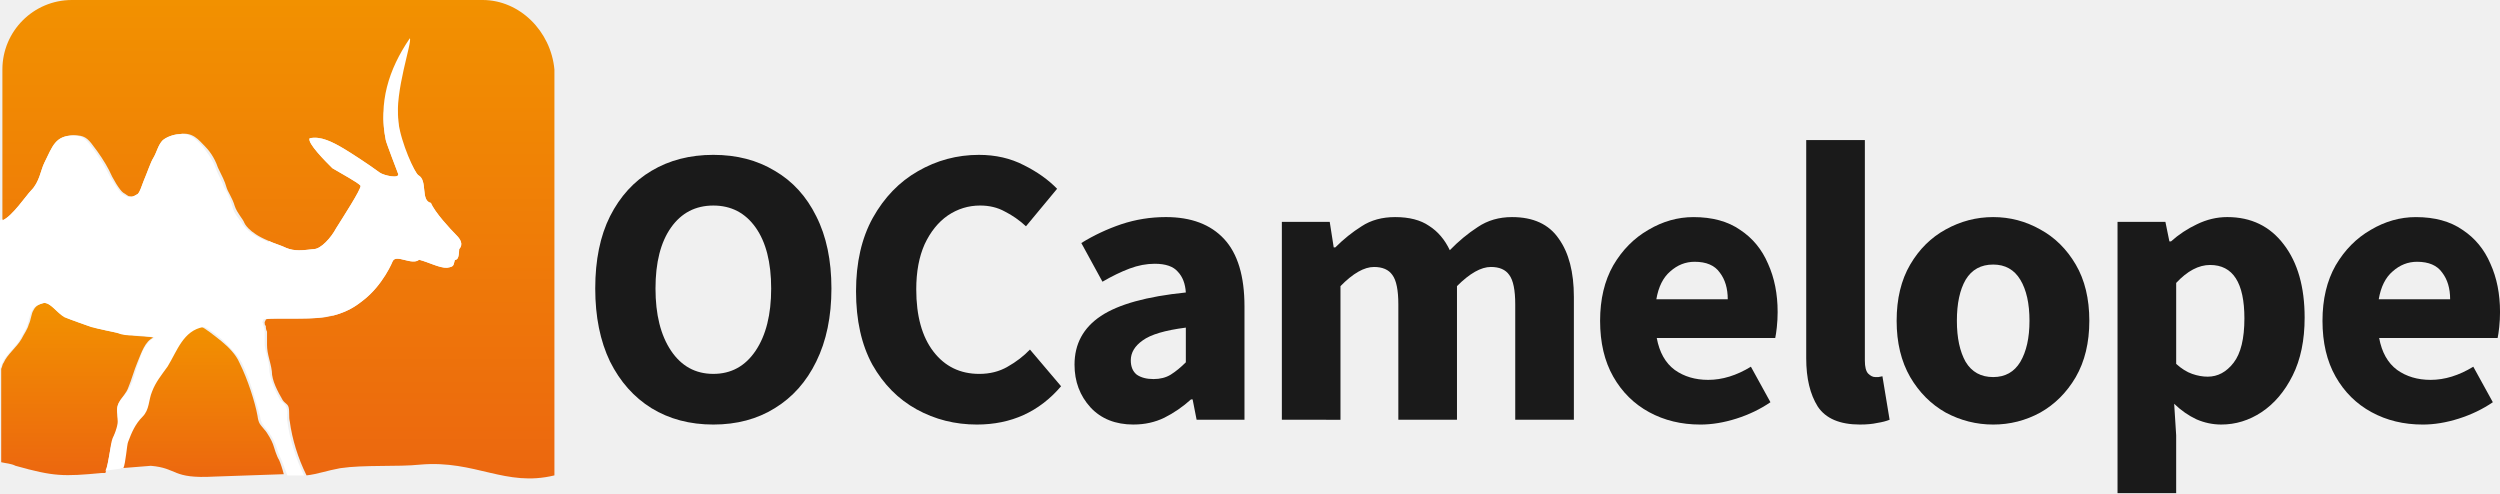
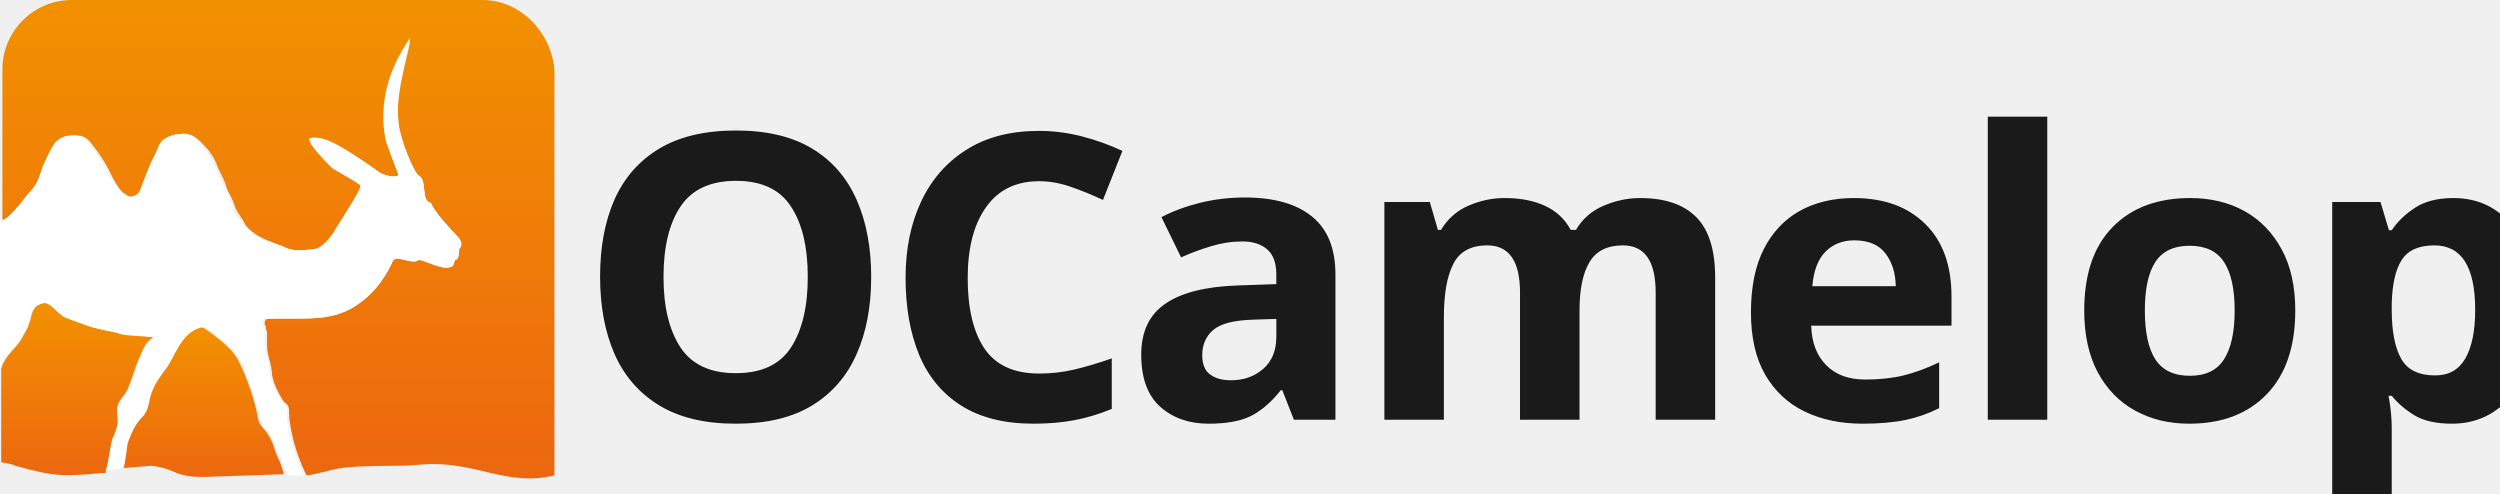
<svg xmlns="http://www.w3.org/2000/svg" version="1.1" id="Layer_1" x="0px" y="0px" viewBox="0 0 208.776 41.184" xml:space="preserve" width="208.776" height="41.184">
  <defs id="defs55">
    <linearGradient id="linearGradient1267" gradientUnits="userSpaceOnUse" x1="23.002" y1="42" x2="23.002" y2="2.046" gradientTransform="matrix(1,0,0,-1,0,42)">
      <stop offset="0" style="stop-color:#F29100" id="stop38-3" />
      <stop offset="1" style="stop-color:#EC670F" id="stop40-6" />
    </linearGradient>
  </defs>
  <style type="text/css" id="style18">
	.st0{fill:#FFFFFF;}
	.st1{fill:#484444;}
	.st2{fill:url(#SVGID_1_);}
	.st3{fill:url(#SVGID_00000019666355307410372800000003889290272895494073_);}
	.st4{fill:url(#SVGID_00000078009838544920653140000003022816676572672415_);}
	.st5{fill:url(#SVGID_00000155143267251231807990000005331660806572861321_);}
</style>
  <path class="st1" d="m 23.1,27.1 v 0 c 0,0 0,-0.1 0,0 z" id="path22" />
  <linearGradient id="SVGID_1_" gradientUnits="userSpaceOnUse" x1="23.042" y1="14.934" x2="23.042" y2="14.883" gradientTransform="matrix(1,0,0,-1,0.1,42)">
    <stop offset="0" style="stop-color:#F29100" id="stop24" />
    <stop offset="1" style="stop-color:#EC670F" id="stop26" />
  </linearGradient>
  <path class="st2" d="m 23.1,27.1 v 0 c 0,0 0,-0.1 0,0 z" id="path29" style="fill:url(#SVGID_1_)" />
  <linearGradient id="SVGID_00000159432202981495199820000013440889407401948575_" gradientUnits="userSpaceOnUse" x1="16.903" y1="14.617" x2="16.903" y2="2.071" gradientTransform="matrix(1,0,0,-1,0.1,42)">
    <stop offset="0" style="stop-color:#F29100" id="stop31" />
    <stop offset="1" style="stop-color:#EC670F" id="stop33" />
  </linearGradient>
  <path style="fill:url(#SVGID_00000159432202981495199820000013440889407401948575_)" d="m 23.3,38.4 c -0.2,-0.3 -0.4,-1 -0.5,-1.3 -0.1,-0.3 -0.5,-1 -0.7,-1.2 C 21.7,35.4 21.6,35.4 21.5,34.7 21.3,33.6 20.7,31.7 20,30.3 19.7,29.6 19.1,29 18.5,28.5 18,28.1 17,27.3 16.8,27.3 c -1.7,0.3 -2.2,2 -3,3.3 -0.4,0.7 -0.9,1.3 -1.3,2.1 -0.3,0.7 -0.3,1.5 -0.8,2.1 -0.6,0.6 -0.9,1.3 -1.2,2.1 -0.1,0.2 -0.2,1.8 -0.4,2.2 v 0 l 2.5,-0.2 c 2.3,0.2 1.7,1.1 5.3,0.9 l 5.8,-0.2 c -0.1,-0.4 -0.3,-1 -0.4,-1.2 z" id="path36" />
  <linearGradient id="SVGID_00000089567650013081133770000010991480540068032155_" gradientUnits="userSpaceOnUse" x1="23.002" y1="42" x2="23.002" y2="2.046" gradientTransform="matrix(1,0,0,-1,0.1,42)">
    <stop offset="0" style="stop-color:#F29100" id="stop38" />
    <stop offset="1" style="stop-color:#EC670F" id="stop40" />
  </linearGradient>
  <path style="fill:url(#SVGID_00000089567650013081133770000010991480540068032155_)" d="M 40.3,0 H 6 C 2.8,0 0.2,2.6 0.2,5.8 v 12.6 c 0.8,-0.3 2,-2.1 2.4,-2.5 0.7,-0.7 0.8,-1.7 1.1,-2.3 0.7,-1.4 0.9,-2.3 2.5,-2.3 0.8,0 1.1,0.2 1.6,0.9 0.4,0.5 1,1.4 1.3,2 0.3,0.7 0.9,1.7 1.2,1.9 0.2,0.1 0.4,0.3 0.5,0.3 0.3,0.1 0.5,-0.1 0.7,-0.2 0.2,-0.2 0.3,-0.6 0.5,-1.1 0.3,-0.7 0.6,-1.6 0.8,-1.9 0.3,-0.5 0.4,-1.1 0.8,-1.5 0.5,-0.4 1.2,-0.5 1.4,-0.5 1.1,-0.2 1.6,0.5 2.1,1 0.3,0.3 0.8,0.9 1.1,1.8 0.3,0.6 0.6,1.2 0.7,1.6 0.1,0.4 0.5,0.9 0.7,1.6 0.2,0.6 0.7,1.1 0.8,1.4 0,0 0.3,0.8 2,1.5 0.4,0.2 1.1,0.4 1.5,0.6 0.7,0.3 1.4,0.2 2.3,0.1 0.6,0 1.459,-0.961 1.864,-1.73 0.612,-0.981 2.055,-3.199 2.054,-3.557 -0.253,-0.298 -1.5,-0.952 -2.358,-1.468 -0.565,-0.559 -2.105,-2.095 -1.905,-2.495 0.9,-0.215 1.916,0.304 2.862,0.866 0.575,0.342 2.059,1.303 2.986,1.99 0.342,0.253 1.71,0.548 1.542,0.094 -0.095,-0.256 -0.978,-2.538 -1.032,-2.813 -0.594,-3.017 0.346,-3.729 0.693,-3.354 0.235,0.255 0.315,0.273 0.359,1.836 0.052,1.824 1.389,4.259 1.661,4.454 0.829,0.434 0.161,2.123 1.061,2.323 0.317,0.778 1.631,2.197 2.131,2.697 0.3,0.3 0.613,0.731 0.229,1.156 -0.027,0.838 -0.165,0.858 -0.365,0.922 -0.134,0.462 -0.048,0.54 -0.651,0.636 -0.63,0.027 -1.491,-0.449 -2.33,-0.669 C 34.4,22.188 33.1,21.2 32.8,21.8 c 0,0 -0.8,2 -2.5,3.3 -0.4,0.3 -1.3,1.1 -3.2,1.4 -0.8,0.1 -1.6,0.1 -2.5,0.1 h -1.3 c -0.3,0 -1.1,0 -1.1,0.1 l -0.1,0.2 c 0,0.1 0,0.3 0.1,0.3 0,0.2 0,0.3 0.1,0.5 v 1.1 c 0,0.8 0.3,1.4 0.4,2.2 0,0.8 0.5,1.7 0.9,2.4 0.2,0.3 0.4,0.3 0.5,0.6 0.1,0.4 0,0.8 0.1,1.2 0.2,1.5 0.7,3.1 1.4,4.5 v 0 c 0.9,-0.1 1.7,-0.4 2.8,-0.6 2,-0.3 4.8,-0.1 6.7,-0.3 4.6,-0.4 7.1,1.9 11.2,0.9 V 5.8 C 46,2.6 43.4,0 40.3,0 Z M 23.1,27.1 c 0,-0.1 0,0 0,0 z" id="path43" />
  <linearGradient id="SVGID_00000104673081434150911260000016506419810385994163_" gradientUnits="userSpaceOnUse" x1="6.407" y1="16.486" x2="6.407" y2="2.322" gradientTransform="matrix(1,0,0,-1,0.1,42)">
    <stop offset="0" style="stop-color:#F29100" id="stop45" />
    <stop offset="1" style="stop-color:#EC670F" id="stop47" />
  </linearGradient>
  <path style="fill:url(#SVGID_00000104673081434150911260000016506419810385994163_)" d="m 10.7,32.4 c 0.3,-0.7 0.5,-1.5 0.8,-2.2 0.3,-0.7 0.6,-1.7 1.3,-2 C 12.7,28.1 11.4,28.1 11,28 10.6,28 10.2,27.9 9.9,27.8 9.2,27.7 8.4,27.5 7.7,27.3 7.3,27.2 5.8,26.7 5.5,26.5 4.8,26.2 4.3,25.3 3.7,25.3 3.3,25.4 3,25.5 2.8,25.9 2.6,26.2 2.6,26.7 2.4,27.1 2.3,27.5 2,27.9 1.8,28.3 1.4,29 0.6,29.6 0.3,30.3 0.2,30.4 0.2,30.6 0.1,30.8 v 7.8 c 0.4,0.1 0.8,0.1 1.2,0.3 3.2,0.9 4,0.9 7.2,0.6 h 0.3 v 0 C 9,39 9.2,37.3 9.4,36.8 c 0.1,-0.4 0.3,-0.7 0.4,-1.1 0.1,-0.4 0,-0.8 0,-1.1 -0.2,-1.1 0.6,-1.4 0.9,-2.2 z" id="path50" />
  <path id="path20-5" style="display:inline;fill:#ffffff;stroke-width:1" class="st0" d="m 32.213,11.691 c 0.054,0.275 0.937,2.559 1.031,2.814 0.168,0.454 -1.199,0.158 -1.541,-0.096 -0.927,-0.687 -2.411,-1.646 -2.986,-1.988 -0.945,-0.562 -1.962,-1.083 -2.861,-0.867 -0.2,0.4 1.339,1.937 1.904,2.496 0.858,0.517 2.104,1.169 2.357,1.467 0.001,0.358 -1.443,2.578 -2.055,3.559 -0.405,0.769 -1.263,1.73 -1.863,1.73 -0.9,0.1 -1.599,0.198 -2.299,-0.102 -0.384,-0.192 -1.035,-0.384 -1.441,-0.576 v 0.105 c -0.101,-0.043 -0.196,-0.086 -0.26,-0.129 -1.7,-0.7 -2,-1.5 -2,-1.5 -0.2,-0.3 -0.699,-0.8 -0.799,-1.4 -0.2,-0.7 -0.501,-1.3 -0.701,-1.6 -0.1,-0.4 -0.499,-1 -0.699,-1.6 -0.3,-0.8 -0.8,-1.401 -1.1,-1.801 -0.421,-0.421 -0.847,-0.976 -1.625,-1.025 -0.089,0.004 -0.177,0.007 -0.275,0.025 -0.2,0 -0.9,0.1 -1.4,0.5 -0.4,0.4 -0.501,1 -0.801,1.5 -0.2,0.3 -0.499,1.2 -0.799,1.9 -0.2,0.5 -0.3,0.9 -0.5,1.1 -0.184,0.092 -0.372,0.258 -0.633,0.209 -0.082,0.019 -0.167,0.026 -0.268,-0.008 -0.2,-0.1 -0.4,-0.201 -0.5,-0.301 C 9.9,15.905 9.3,15.005 8.9,14.205 8.6,13.605 8,12.705 7.6,12.205 7.123,11.538 6.816,11.333 6.098,11.314 c -1.499,0.041 -1.715,0.924 -2.398,2.291 -0.3,0.6 -0.4,1.601 -1.1,2.301 -0.4,0.4 -1.6,2.2 -2.4,2.5 v -0.111 C 0.132,18.336 0.063,18.383 0,18.406 v 12.4 c 0.1,-0.2 0.099,-0.3 0.199,-0.5 0.3,-0.7 1.1,-1.3 1.5,-2 0.2,-0.4 0.5,-0.801 0.6,-1.201 0.1,-0.3 0.2,-0.899 0.4,-1.199 0.2,-0.4 0.6,-0.5 0.9,-0.6 0.6,-0.1 1.101,0.799 1.801,1.199 0.3,0.1 1.699,0.601 2.199,0.801 0.7,0.2 1.499,0.3 2.199,0.5 0.5,0.2 0.901,0.199 1.301,0.199 0.4,0 1.701,0.099 1.801,0.199 -0.7,0.3 -1.101,1.3 -1.301,2 -0.3,0.7 -0.401,1.501 -0.801,2.201 -0.4,0.8 -1.1,1.1 -1,2 0,0.4 0.1,0.7 0,1.1 -0.1,0.4 -0.198,0.7 -0.398,1.1 -0.2,0.5 -0.302,2.201 -0.602,2.701 l 1.5,-0.201 c 0.2,-0.4 0.3,-1.999 0.4,-2.199 0.3,-0.8 0.601,-1.5 1.201,-2.1 0.6,-0.6 0.499,-1.402 0.799,-2.102 0.3,-0.8 0.801,-1.4 1.301,-2.1 0.8,-1.3 1.3,-2.999 3,-3.299 0.2,0 1.199,0.699 1.699,1.199 0.5,0.5 1.1,1.101 1.5,1.801 0.7,1.4 1.2,3.298 1.5,4.398 0.1,0.6 0.2,0.701 0.6,1.201 0.2,0.2 0.601,0.899 0.701,1.199 0.1,0.3 0.3,0.901 0.5,1.301 C 23.6,38.606 23.8,39.205 24,39.705 h 1.4 C 24.7,38.305 24.2,36.705 24,35.205 23.9,34.805 24.1,34.406 23.9,34.006 c -0.1,-0.3 -0.3,-0.4 -0.5,-0.6 C 23,32.706 22.6,31.806 22.5,31.006 22.5,30.206 22.2,29.607 22.1,28.807 v -1.102 c 0,-0.2 3.91e-4,-0.3 -0.1,-0.5 0,0 3.9e-4,-0.199 -0.1,-0.299 l 0.1,-0.201 c 0,-0.1 0.8,-0.1 1.1,-0.1 h 0.199 1.102 c 0.9,0 1.7,3.91e-4 2.5,-0.1 0.274,-0.043 0.52,-0.099 0.754,-0.16 h 0.199 c 1.389,-0.362 2.103,-0.983 2.445,-1.24 1.7,-1.3 2.5,-3.299 2.5,-3.299 0.3,-0.6 1.601,0.387 2.201,-0.113 0.839,0.219 1.701,0.697 2.33,0.67 0.603,-0.096 0.516,-0.175 0.65,-0.637 0.2,-0.063 0.339,-0.083 0.365,-0.922 0.384,-0.424 0.071,-0.856 -0.229,-1.156 C 37.617,19.148 36.303,17.729 35.986,16.951 35.086,16.751 35.755,15.063 34.926,14.629 34.654,14.434 33.496,11.983 33.266,10.174 32.939,7.613 34.459,3.453 34.223,3.199 32.425,5.839 31.604,8.567 32.213,11.691 Z" />
-   <g aria-label="OCamelope" id="text310" style="font-size:33.316px;line-height:0;font-family:inter;-inkscape-font-specification:inter;letter-spacing:-1.01px;opacity:1;fill:#1a1a1a;stroke-width:2.776">
-     <path d="m 59.571,35.454 q -2.932,0 -5.164,-1.366 -2.199,-1.366 -3.465,-3.898 -1.233,-2.565 -1.233,-6.097 0,-3.565 1.233,-6.03 1.266,-2.499 3.465,-3.798 2.232,-1.333 5.164,-1.333 2.932,0 5.131,1.333 2.232,1.299 3.465,3.798 1.266,2.499 1.266,6.03 0,3.531 -1.266,6.097 -1.233,2.532 -3.465,3.898 -2.199,1.366 -5.131,1.366 z m 0,-4.231 q 2.232,0 3.531,-1.932 1.299,-1.932 1.299,-5.197 0,-3.265 -1.299,-5.097 -1.299,-1.832 -3.531,-1.832 -2.232,0 -3.531,1.832 -1.299,1.832 -1.299,5.097 0,3.265 1.299,5.197 1.299,1.932 3.531,1.932 z" style="font-weight:bold;font-family:'Source Sans Pro';-inkscape-font-specification:'Source Sans Pro Bold'" id="path326" />
-     <path d="m 81.583,35.454 q -2.732,0 -5.031,-1.266 -2.299,-1.266 -3.698,-3.731 -1.366,-2.499 -1.366,-6.13 0,-3.598 1.399,-6.13 1.433,-2.565 3.765,-3.898 2.365,-1.366 5.097,-1.366 2.099,0 3.765,0.866 1.666,0.833 2.765,1.966 l -2.599,3.132 q -0.833,-0.766 -1.766,-1.233 -0.9,-0.5 -2.066,-0.5 -1.466,0 -2.699,0.833 -1.199,0.833 -1.932,2.399 -0.7,1.566 -0.7,3.765 0,3.332 1.433,5.197 1.433,1.866 3.831,1.866 1.333,0 2.365,-0.6 1.066,-0.6 1.866,-1.433 l 2.599,3.065 q -2.732,3.198 -7.03,3.198 z" style="font-weight:bold;font-family:'Source Sans Pro';-inkscape-font-specification:'Source Sans Pro Bold'" id="path328" />
-     <path d="m 94.665,35.454 q -2.265,0 -3.598,-1.433 -1.333,-1.466 -1.333,-3.565 0,-2.599 2.199,-4.065 2.199,-1.466 7.096,-1.966 -0.067,-1.099 -0.666,-1.732 -0.566,-0.666 -1.932,-0.666 -1.033,0 -2.099,0.4 -1.066,0.4 -2.265,1.099 l -1.766,-3.232 q 1.566,-0.966 3.332,-1.566 1.799,-0.6 3.731,-0.6 3.165,0 4.864,1.832 1.699,1.832 1.699,5.63 v 9.462 h -3.998 l -0.333,-1.699 h -0.133 q -1.033,0.933 -2.232,1.533 -1.166,0.566 -2.565,0.566 z m 1.666,-3.798 q 0.833,0 1.433,-0.366 0.633,-0.4 1.266,-1.033 v -2.898 q -2.599,0.333 -3.598,1.066 -0.999,0.7 -0.999,1.666 0,0.8 0.5,1.199 0.533,0.366 1.399,0.366 z" style="font-weight:bold;font-family:'Source Sans Pro';-inkscape-font-specification:'Source Sans Pro Bold'" id="path330" />
-     <path d="M 107.048,35.054 V 18.529 h 3.998 l 0.333,2.132 h 0.133 q 1.033,-1.033 2.199,-1.766 1.166,-0.766 2.799,-0.766 1.766,0 2.832,0.733 1.099,0.7 1.732,2.032 1.099,-1.133 2.332,-1.932 1.233,-0.833 2.865,-0.833 2.665,0 3.898,1.799 1.266,1.766 1.266,4.864 v 10.261 h -4.897 v -9.628 q 0,-1.799 -0.5,-2.465 -0.466,-0.666 -1.533,-0.666 -1.233,0 -2.832,1.599 v 11.161 h -4.897 v -9.628 q 0,-1.799 -0.5,-2.465 -0.466,-0.666 -1.533,-0.666 -1.233,0 -2.799,1.599 v 11.161 z" style="font-weight:bold;font-family:'Source Sans Pro';-inkscape-font-specification:'Source Sans Pro Bold'" id="path332" />
-     <path d="m 141.986,35.454 q -2.365,0 -4.264,-1.033 -1.899,-1.033 -2.998,-2.965 -1.099,-1.932 -1.099,-4.664 0,-2.699 1.099,-4.631 1.133,-1.932 2.932,-2.965 1.799,-1.066 3.765,-1.066 2.365,0 3.898,1.066 1.566,1.033 2.332,2.832 0.8,1.766 0.8,4.031 0,0.633 -0.067,1.266 -0.067,0.6 -0.133,0.9 h -9.895 q 0.333,1.799 1.499,2.665 1.166,0.833 2.799,0.833 1.766,0 3.565,-1.099 l 1.632,2.965 q -1.266,0.866 -2.832,1.366 -1.566,0.5 -3.032,0.5 z m -3.665,-10.461 h 5.964 q 0,-1.366 -0.666,-2.232 -0.633,-0.9 -2.099,-0.9 -1.133,0 -2.032,0.8 -0.9,0.766 -1.166,2.332 z" style="font-weight:bold;font-family:'Source Sans Pro';-inkscape-font-specification:'Source Sans Pro Bold'" id="path334" />
-     <path d="m 155.335,35.454 q -2.532,0 -3.531,-1.499 -0.966,-1.533 -0.966,-4.031 V 11.699 h 4.897 V 30.123 q 0,0.766 0.267,1.066 0.3,0.3 0.6,0.3 0.167,0 0.267,0 0.133,-0.033 0.333,-0.067 l 0.6,3.631 q -0.4,0.167 -1.033,0.267 -0.6,0.133 -1.433,0.133 z" style="font-weight:bold;font-family:'Source Sans Pro';-inkscape-font-specification:'Source Sans Pro Bold'" id="path336" />
-     <path d="m 166.452,35.454 q -2.099,0 -3.965,-0.999 -1.832,-1.033 -2.965,-2.965 -1.133,-1.966 -1.133,-4.698 0,-2.765 1.133,-4.698 1.133,-1.932 2.965,-2.932 1.866,-1.033 3.965,-1.033 2.099,0 3.931,1.033 1.832,0.999 2.965,2.932 1.133,1.932 1.133,4.698 0,2.732 -1.133,4.698 -1.133,1.932 -2.965,2.965 -1.832,0.999 -3.931,0.999 z m 0,-3.965 q 1.499,0 2.265,-1.266 0.766,-1.299 0.766,-3.432 0,-2.166 -0.766,-3.432 -0.766,-1.266 -2.265,-1.266 -1.533,0 -2.299,1.266 -0.733,1.266 -0.733,3.432 0,2.132 0.733,3.432 0.766,1.266 2.299,1.266 z" style="font-weight:bold;font-family:'Source Sans Pro';-inkscape-font-specification:'Source Sans Pro Bold'" id="path338" />
-     <path d="M 176.836,41.184 V 18.529 h 3.998 l 0.333,1.632 h 0.133 q 0.966,-0.866 2.166,-1.433 1.233,-0.6 2.532,-0.6 2.998,0 4.731,2.299 1.732,2.265 1.732,6.097 0,2.832 -0.999,4.831 -0.999,1.999 -2.599,3.065 -1.566,1.033 -3.365,1.033 -1.066,0 -2.066,-0.433 -0.999,-0.466 -1.866,-1.299 l 0.167,2.632 v 4.831 z m 7.529,-9.728 q 1.266,0 2.166,-1.166 0.9,-1.166 0.9,-3.698 0,-4.464 -2.865,-4.464 -1.433,0 -2.832,1.499 v 6.763 q 0.666,0.6 1.333,0.833 0.666,0.233 1.299,0.233 z" style="font-weight:bold;font-family:'Source Sans Pro';-inkscape-font-specification:'Source Sans Pro Bold'" id="path340" />
-     <path d="m 202.313,35.454 q -2.365,0 -4.264,-1.033 -1.899,-1.033 -2.998,-2.965 -1.099,-1.932 -1.099,-4.664 0,-2.699 1.099,-4.631 1.133,-1.932 2.932,-2.965 1.799,-1.066 3.765,-1.066 2.365,0 3.898,1.066 1.566,1.033 2.332,2.832 0.8,1.766 0.8,4.031 0,0.633 -0.067,1.266 -0.067,0.6 -0.133,0.9 h -9.895 q 0.333,1.799 1.499,2.665 1.166,0.833 2.799,0.833 1.766,0 3.565,-1.099 l 1.632,2.965 q -1.266,0.866 -2.832,1.366 -1.566,0.5 -3.032,0.5 z m -3.665,-10.461 h 5.964 q 0,-1.366 -0.666,-2.232 -0.633,-0.9 -2.099,-0.9 -1.133,0 -2.032,0.8 -0.9,0.766 -1.166,2.332 z" style="font-weight:bold;font-family:'Source Sans Pro';-inkscape-font-specification:'Source Sans Pro Bold'" id="path342" />
-   </g>
+   <text xml:space="preserve" style="font-size:33.316px;line-height:0;font-family:inter;-inkscape-font-specification:inter;letter-spacing:-1.01px;opacity:1;fill:#1a1a1a;stroke-width:2.776" x="48.177" y="35.054" id="text310">
+     <tspan id="tspan308" x="48.177" y="35.054" style="font-style:normal;font-variant:normal;font-weight:bold;font-stretch:normal;font-family:'Source Sans Pro';-inkscape-font-specification:'Source Sans Pro Bold';fill:#1a1a1a;stroke-width:2.776">OCamelope</tspan>
+   </text>
</svg>
